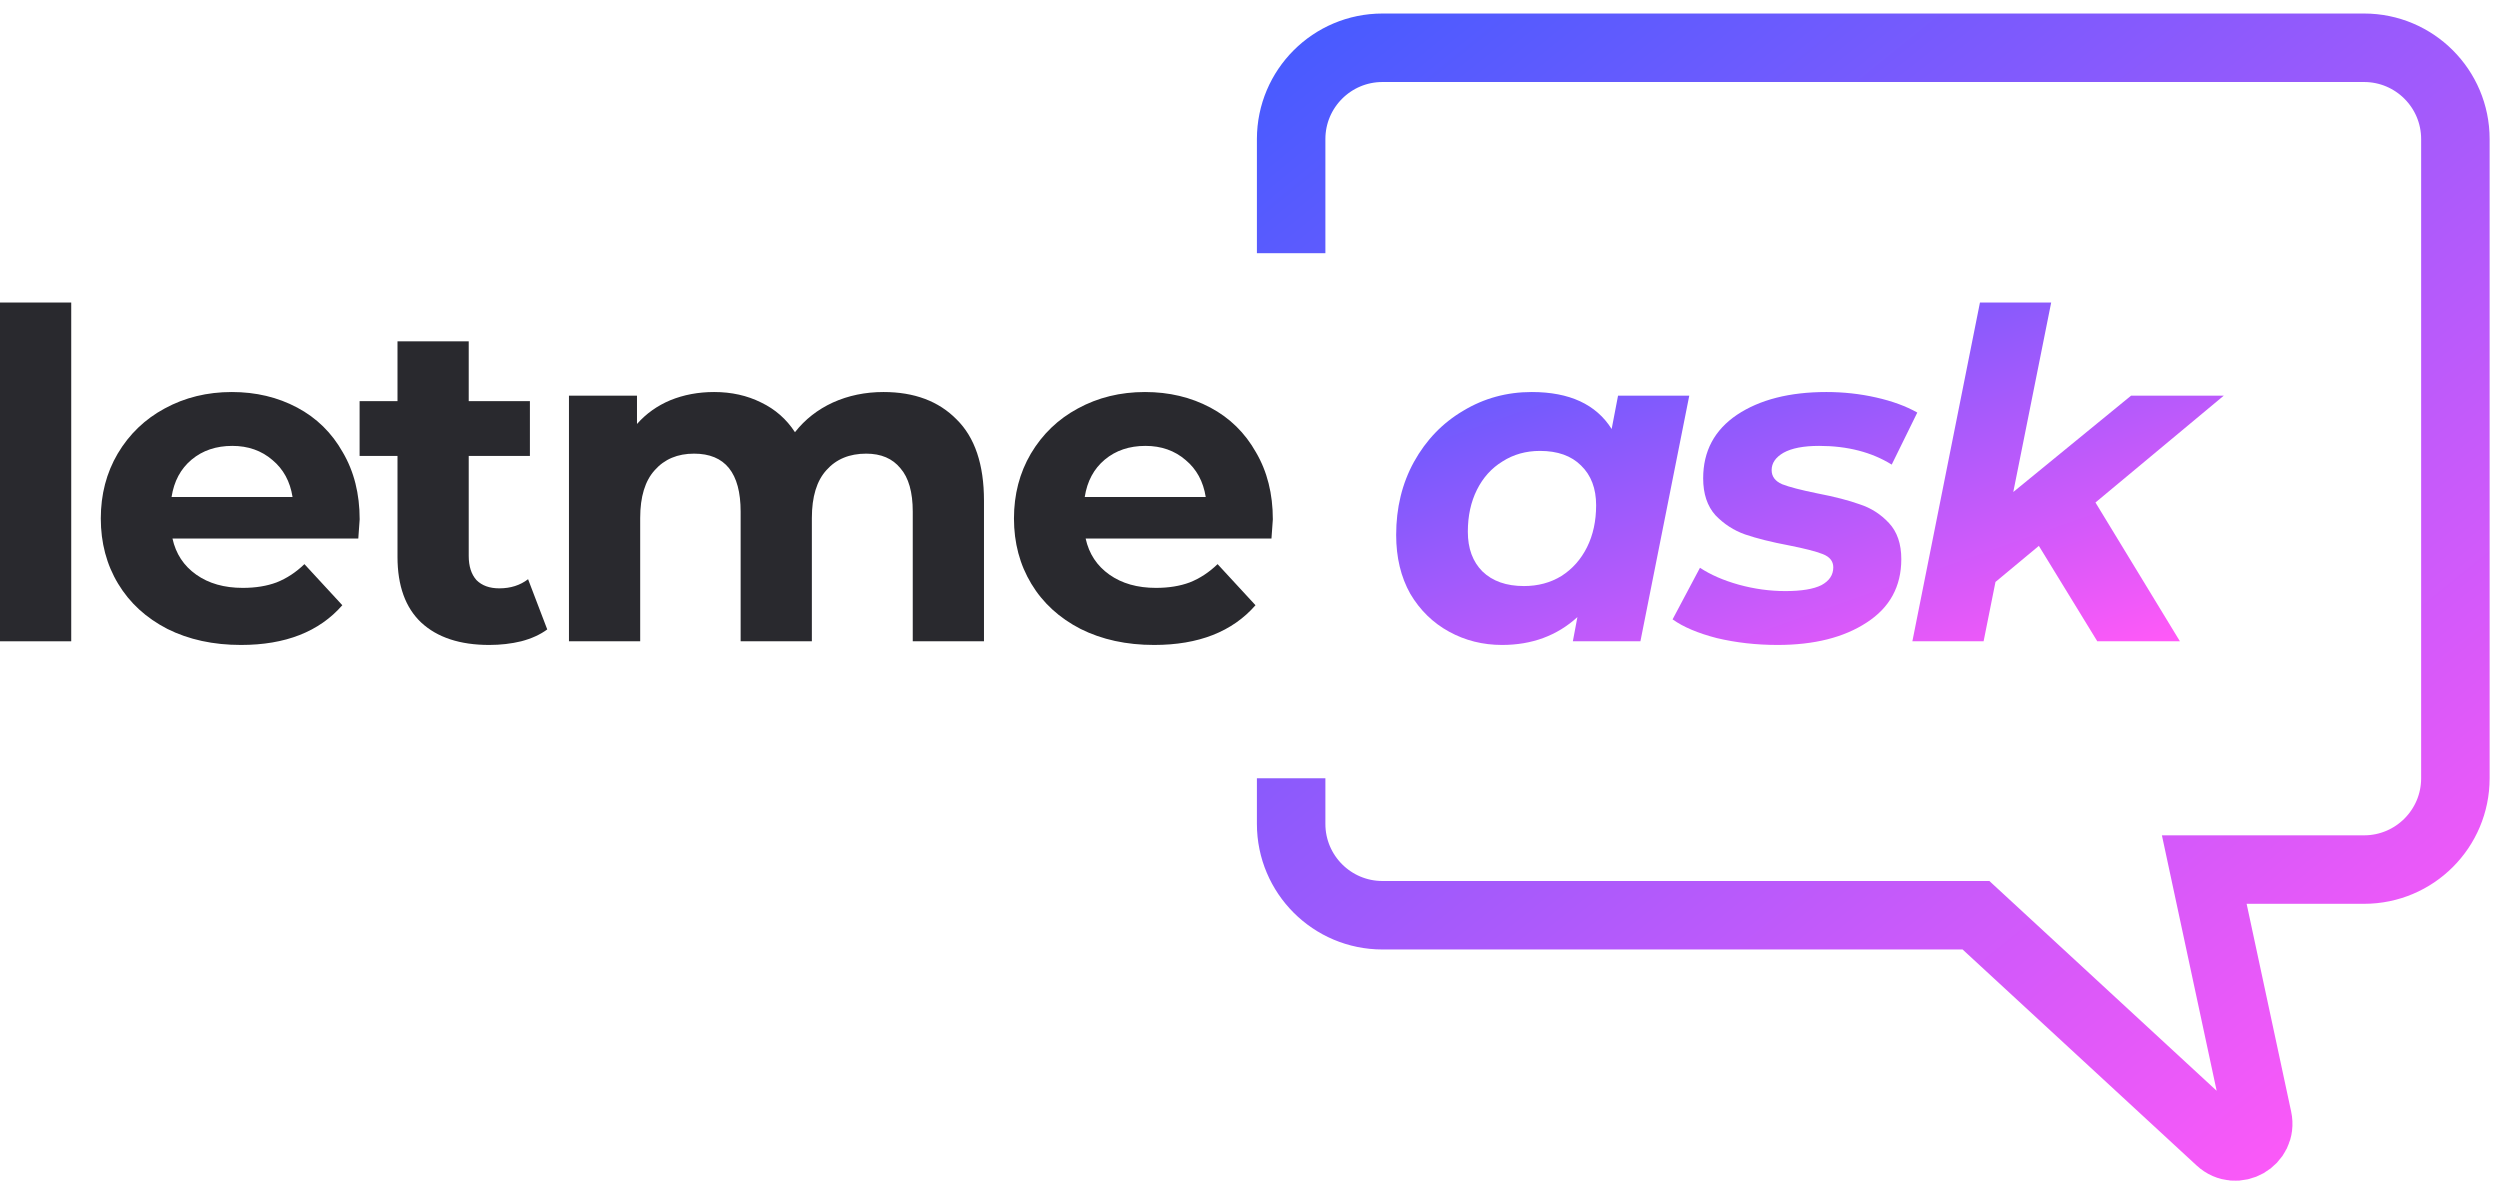
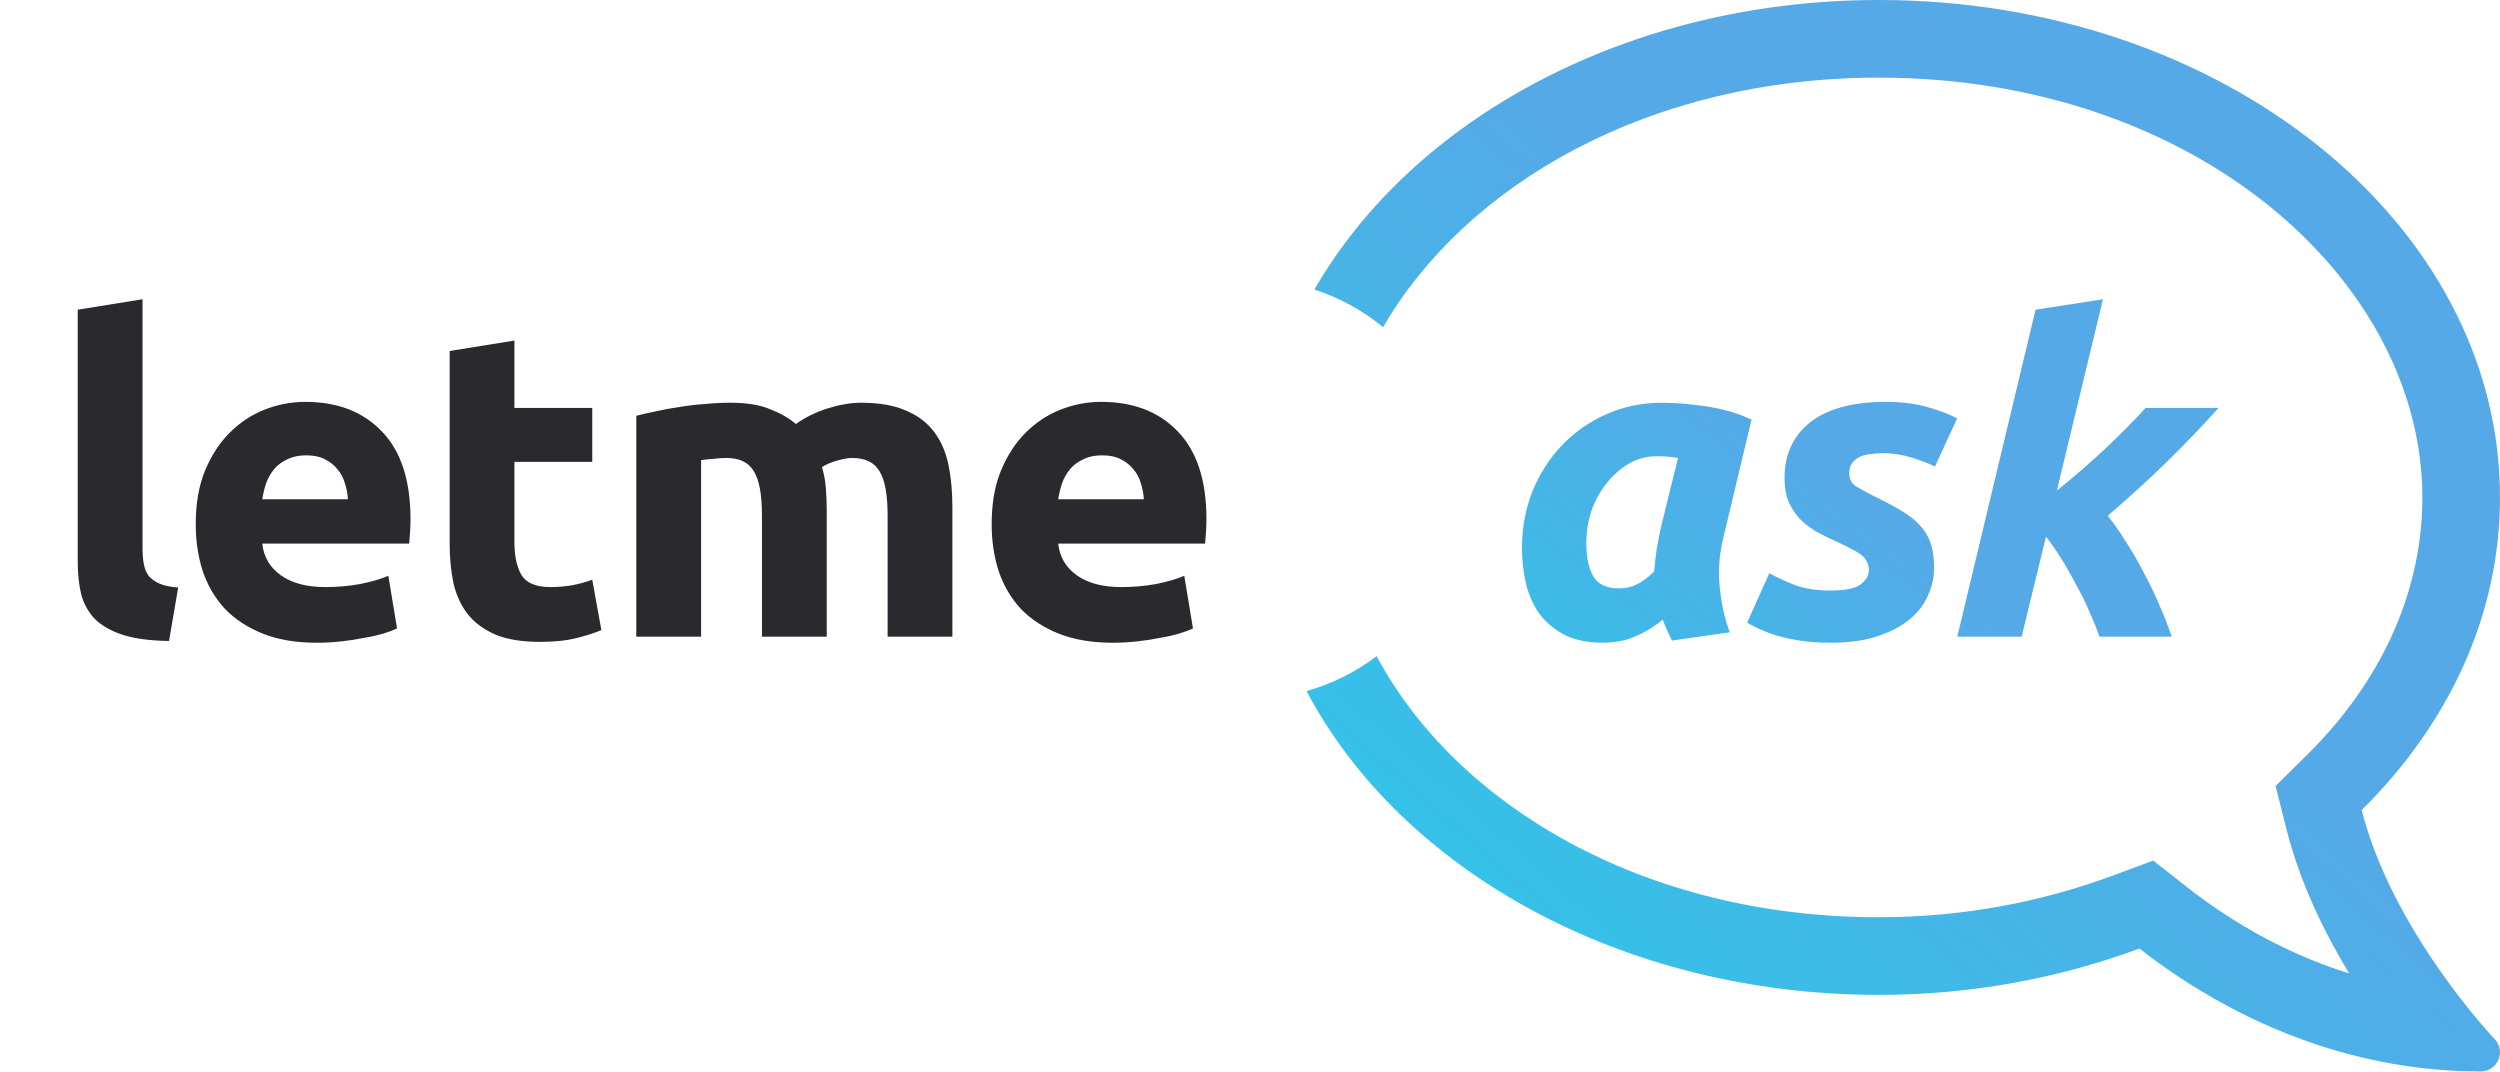
- <svg xmlns="http://www.w3.org/2000/svg" width="157" height="75" viewBox="0 0 157 75" fill="none">
-   <path d="M0 18.999H4.473V40.273H0V18.999Z" fill="#29292E" />
-   <path d="M22.587 32.618C22.587 32.675 22.558 33.077 22.501 33.822H10.832C11.042 34.778 11.539 35.533 12.323 36.087C13.106 36.642 14.081 36.919 15.247 36.919C16.05 36.919 16.757 36.804 17.369 36.575C18 36.326 18.583 35.944 19.118 35.428L21.498 38.008C20.045 39.671 17.923 40.503 15.133 40.503C13.393 40.503 11.854 40.168 10.516 39.499C9.178 38.811 8.146 37.865 7.42 36.661C6.693 35.457 6.33 34.09 6.33 32.561C6.33 31.051 6.684 29.694 7.391 28.489C8.117 27.266 9.102 26.32 10.344 25.651C11.606 24.963 13.011 24.619 14.559 24.619C16.069 24.619 17.436 24.944 18.659 25.593C19.883 26.243 20.838 27.18 21.526 28.403C22.234 29.608 22.587 31.012 22.587 32.618ZM14.588 28.002C13.575 28.002 12.724 28.289 12.036 28.862C11.348 29.436 10.927 30.219 10.774 31.213H18.372C18.22 30.238 17.799 29.464 17.111 28.891C16.423 28.298 15.582 28.002 14.588 28.002Z" fill="#29292E" />
-   <path d="M34.367 39.528C33.928 39.853 33.383 40.102 32.733 40.273C32.102 40.426 31.433 40.503 30.726 40.503C28.891 40.503 27.467 40.035 26.454 39.098C25.46 38.161 24.963 36.785 24.963 34.969V28.633H22.583V25.192H24.963V21.436H29.436V25.192H33.278V28.633H29.436V34.912C29.436 35.562 29.598 36.068 29.923 36.431C30.267 36.776 30.745 36.948 31.357 36.948C32.064 36.948 32.666 36.756 33.163 36.374L34.367 39.528Z" fill="#29292E" />
-   <path d="M55.486 24.619C57.417 24.619 58.946 25.192 60.074 26.339C61.221 27.467 61.794 29.168 61.794 31.443V40.273H57.321V32.131C57.321 30.907 57.063 29.999 56.547 29.407C56.05 28.795 55.333 28.489 54.397 28.489C53.345 28.489 52.514 28.833 51.902 29.522C51.291 30.191 50.985 31.194 50.985 32.532V40.273H46.512V32.131C46.512 29.703 45.537 28.489 43.587 28.489C42.555 28.489 41.733 28.833 41.122 29.522C40.51 30.191 40.204 31.194 40.204 32.532V40.273H35.731V24.848H40.003V26.626C40.577 25.976 41.275 25.479 42.096 25.135C42.938 24.791 43.855 24.619 44.849 24.619C45.938 24.619 46.923 24.838 47.802 25.278C48.681 25.699 49.389 26.32 49.924 27.142C50.555 26.339 51.348 25.718 52.304 25.278C53.279 24.838 54.339 24.619 55.486 24.619Z" fill="#29292E" />
-   <path d="M79.934 32.618C79.934 32.675 79.906 33.077 79.848 33.822H68.179C68.389 34.778 68.886 35.533 69.67 36.087C70.454 36.642 71.428 36.919 72.594 36.919C73.397 36.919 74.104 36.804 74.716 36.575C75.347 36.326 75.93 35.944 76.465 35.428L78.845 38.008C77.392 39.671 75.27 40.503 72.48 40.503C70.74 40.503 69.201 40.168 67.864 39.499C66.525 38.811 65.493 37.865 64.767 36.661C64.041 35.457 63.677 34.09 63.677 32.561C63.677 31.051 64.031 29.694 64.738 28.489C65.465 27.266 66.449 26.32 67.692 25.651C68.953 24.963 70.358 24.619 71.906 24.619C73.416 24.619 74.783 24.944 76.006 25.593C77.23 26.243 78.185 27.18 78.874 28.403C79.581 29.608 79.934 31.012 79.934 32.618ZM71.935 28.002C70.922 28.002 70.071 28.289 69.383 28.862C68.695 29.436 68.275 30.219 68.121 31.213H75.72C75.567 30.238 75.146 29.464 74.458 28.891C73.77 28.298 72.929 28.002 71.935 28.002Z" fill="#29292E" />
-   <path d="M106.086 24.848L103.018 40.273H98.775L99.061 38.754C97.781 39.92 96.204 40.503 94.331 40.503C93.126 40.503 92.018 40.226 91.005 39.671C89.992 39.117 89.179 38.324 88.567 37.292C87.975 36.24 87.679 35.007 87.679 33.593C87.679 31.892 88.051 30.363 88.797 29.006C89.561 27.629 90.594 26.559 91.894 25.794C93.193 25.011 94.627 24.619 96.194 24.619C98.564 24.619 100.237 25.393 101.212 26.941L101.613 24.848H106.086ZM95.707 36.804C96.586 36.804 97.37 36.594 98.058 36.173C98.746 35.734 99.281 35.132 99.664 34.367C100.046 33.602 100.237 32.723 100.237 31.729C100.237 30.678 99.922 29.846 99.291 29.235C98.679 28.623 97.819 28.317 96.71 28.317C95.831 28.317 95.047 28.537 94.359 28.977C93.671 29.397 93.136 29.99 92.754 30.754C92.371 31.519 92.18 32.398 92.18 33.392C92.18 34.444 92.486 35.275 93.098 35.887C93.728 36.498 94.598 36.804 95.707 36.804Z" fill="url(#paint0_linear)" />
-   <path d="M111.632 40.503C110.294 40.503 109.023 40.359 107.819 40.073C106.634 39.767 105.707 39.375 105.038 38.897L106.758 35.657C107.427 36.097 108.239 36.451 109.195 36.718C110.17 36.986 111.145 37.12 112.119 37.12C113.133 37.12 113.888 36.995 114.385 36.747C114.882 36.479 115.13 36.106 115.13 35.629C115.13 35.246 114.91 34.969 114.471 34.797C114.031 34.625 113.324 34.444 112.349 34.252C111.24 34.042 110.323 33.813 109.596 33.564C108.889 33.316 108.268 32.914 107.733 32.36C107.217 31.787 106.959 31.012 106.959 30.038C106.959 28.336 107.666 27.008 109.08 26.052C110.514 25.096 112.387 24.619 114.7 24.619C115.77 24.619 116.812 24.733 117.825 24.963C118.838 25.192 119.698 25.508 120.406 25.909L118.8 29.177C117.538 28.394 116.019 28.002 114.241 28.002C113.266 28.002 112.521 28.145 112.005 28.432C111.508 28.719 111.259 29.082 111.259 29.522C111.259 29.923 111.479 30.219 111.919 30.41C112.358 30.582 113.094 30.774 114.127 30.984C115.216 31.194 116.105 31.424 116.793 31.672C117.5 31.901 118.112 32.293 118.628 32.847C119.144 33.402 119.402 34.157 119.402 35.113C119.402 36.833 118.676 38.161 117.223 39.098C115.79 40.035 113.926 40.503 111.632 40.503Z" fill="url(#paint1_linear)" />
-   <path d="M131.595 31.557L136.899 40.273H131.71L128.04 34.281L125.316 36.546L124.57 40.273H120.097L124.341 18.999H128.814L126.434 30.898L133.831 24.848H139.652L131.595 31.557Z" fill="url(#paint2_linear)" />
-   <path d="M81.084 15.902V8.734C81.084 5.567 83.652 3 86.819 3H148.463C151.63 3 154.198 5.567 154.198 8.734V48.875C154.198 52.042 151.63 54.609 148.463 54.609H138.428L141.782 70.26C142.075 71.628 140.436 72.563 139.408 71.614L124.092 57.477H86.819C83.652 57.477 81.084 54.909 81.084 51.742V48.875" stroke="url(#paint3_linear)" stroke-width="4.301" />
+ <svg xmlns="http://www.w3.org/2000/svg" width="161" height="69" viewBox="0 0 161 69" fill="none">
+   <path fill-rule="evenodd" clip-rule="evenodd" d="M147.245 53.386L146.548 50.617L148.579 48.61C153.343 43.9 156 38.139 156 32.036C156 18.08 141.426 5 121 5C106.14 5 94.378 11.922 89.07 21.069C87.776 20.004 86.28 19.175 84.648 18.649C90.977 7.64 104.873 0 121 0C143.094 0 161 14.339 161 32.036C161 39.675 157.656 46.667 152.094 52.166C153.269 56.839 156.104 61.204 158.191 63.956C158.267 64.056 158.342 64.154 158.416 64.25C158.926 64.911 159.383 65.468 159.75 65.9C160.295 66.54 160.639 66.903 160.656 66.921C161 67.275 161.094 67.799 160.891 68.261C160.687 68.723 160.25 69 159.75 69C159.372 69 158.997 68.993 158.626 68.981L158.537 68.978C157.721 68.947 156.923 68.887 156.142 68.801C155.962 68.781 155.782 68.76 155.603 68.737C147.317 67.681 141.093 63.685 137.781 61.084C132.672 62.978 127 64.071 121 64.071C104.428 64.071 90.212 56.004 84.141 44.503C85.796 44.041 87.323 43.271 88.656 42.259C93.746 51.771 105.74 59.071 121 59.071C126.391 59.071 131.475 58.089 136.043 56.395L138.668 55.422L140.87 57.151C143.08 58.887 146.66 61.243 151.288 62.691C149.7 60.069 148.118 56.857 147.245 53.386Z" fill="url(#paint0_linear)" />
+   <path d="M10.886 41.28C9.672 41.261 8.683 41.131 7.918 40.888C7.171 40.645 6.574 40.309 6.126 39.88C5.696 39.432 5.398 38.9 5.23 38.284C5.08 37.649 5.006 36.94 5.006 36.156V19.944L9.178 19.272V35.316C9.178 35.689 9.206 36.025 9.262 36.324C9.318 36.623 9.42 36.875 9.57 37.08C9.738 37.285 9.971 37.453 10.27 37.584C10.568 37.715 10.97 37.799 11.474 37.836L10.886 41.28ZM12.605 33.748C12.605 32.441 12.801 31.303 13.193 30.332C13.604 29.343 14.136 28.521 14.789 27.868C15.443 27.215 16.189 26.72 17.029 26.384C17.888 26.048 18.765 25.88 19.661 25.88C21.752 25.88 23.404 26.524 24.617 27.812C25.831 29.081 26.437 30.957 26.437 33.44C26.437 33.683 26.428 33.953 26.409 34.252C26.39 34.532 26.372 34.784 26.353 35.008H16.889C16.983 35.867 17.384 36.548 18.093 37.052C18.802 37.556 19.755 37.808 20.949 37.808C21.715 37.808 22.461 37.743 23.189 37.612C23.936 37.463 24.543 37.285 25.009 37.08L25.569 40.468C25.345 40.58 25.047 40.692 24.673 40.804C24.3 40.916 23.88 41.009 23.413 41.084C22.965 41.177 22.48 41.252 21.957 41.308C21.434 41.364 20.912 41.392 20.389 41.392C19.064 41.392 17.907 41.196 16.917 40.804C15.947 40.412 15.134 39.88 14.481 39.208C13.847 38.517 13.37 37.705 13.053 36.772C12.755 35.839 12.605 34.831 12.605 33.748ZM22.405 32.152C22.387 31.797 22.321 31.452 22.209 31.116C22.116 30.78 21.957 30.481 21.733 30.22C21.528 29.959 21.257 29.744 20.921 29.576C20.604 29.408 20.203 29.324 19.717 29.324C19.25 29.324 18.849 29.408 18.513 29.576C18.177 29.725 17.897 29.931 17.673 30.192C17.449 30.453 17.272 30.761 17.141 31.116C17.029 31.452 16.945 31.797 16.889 32.152H22.405ZM28.957 22.604L33.129 21.932V26.272H38.141V29.744H33.129V34.924C33.129 35.801 33.278 36.501 33.577 37.024C33.894 37.547 34.519 37.808 35.453 37.808C35.901 37.808 36.358 37.771 36.825 37.696C37.31 37.603 37.749 37.481 38.141 37.332L38.729 40.58C38.225 40.785 37.665 40.963 37.049 41.112C36.433 41.261 35.677 41.336 34.781 41.336C33.642 41.336 32.699 41.187 31.953 40.888C31.206 40.571 30.609 40.141 30.161 39.6C29.713 39.04 29.395 38.368 29.209 37.584C29.041 36.8 28.957 35.932 28.957 34.98V22.604ZM49.07 33.188C49.07 31.844 48.893 30.892 48.538 30.332C48.202 29.772 47.614 29.492 46.774 29.492C46.513 29.492 46.242 29.511 45.962 29.548C45.682 29.567 45.411 29.595 45.15 29.632V41H40.978V26.776C41.333 26.683 41.743 26.589 42.21 26.496C42.696 26.384 43.2 26.291 43.722 26.216C44.264 26.123 44.814 26.057 45.374 26.02C45.934 25.964 46.485 25.936 47.026 25.936C48.09 25.936 48.949 26.076 49.602 26.356C50.274 26.617 50.825 26.935 51.254 27.308C51.852 26.879 52.533 26.543 53.298 26.3C54.082 26.057 54.801 25.936 55.454 25.936C56.63 25.936 57.592 26.104 58.338 26.44C59.103 26.757 59.71 27.215 60.158 27.812C60.606 28.409 60.914 29.119 61.082 29.94C61.25 30.761 61.334 31.676 61.334 32.684V41H57.162V33.188C57.162 31.844 56.985 30.892 56.63 30.332C56.294 29.772 55.706 29.492 54.866 29.492C54.642 29.492 54.325 29.548 53.914 29.66C53.522 29.772 53.196 29.912 52.934 30.08C53.065 30.509 53.149 30.967 53.186 31.452C53.224 31.919 53.242 32.423 53.242 32.964V41H49.07V33.188ZM63.863 33.748C63.863 32.441 64.059 31.303 64.451 30.332C64.861 29.343 65.393 28.521 66.047 27.868C66.7 27.215 67.447 26.72 68.287 26.384C69.145 26.048 70.023 25.88 70.919 25.88C73.009 25.88 74.661 26.524 75.875 27.812C77.088 29.081 77.695 30.957 77.695 33.44C77.695 33.683 77.685 33.953 77.667 34.252C77.648 34.532 77.629 34.784 77.611 35.008H68.147C68.24 35.867 68.641 36.548 69.351 37.052C70.06 37.556 71.012 37.808 72.207 37.808C72.972 37.808 73.719 37.743 74.447 37.612C75.193 37.463 75.8 37.285 76.267 37.08L76.827 40.468C76.603 40.58 76.304 40.692 75.931 40.804C75.557 40.916 75.137 41.009 74.671 41.084C74.223 41.177 73.737 41.252 73.215 41.308C72.692 41.364 72.169 41.392 71.647 41.392C70.321 41.392 69.164 41.196 68.175 40.804C67.204 40.412 66.392 39.88 65.739 39.208C65.104 38.517 64.628 37.705 64.311 36.772C64.012 35.839 63.863 34.831 63.863 33.748ZM73.663 32.152C73.644 31.797 73.579 31.452 73.467 31.116C73.373 30.78 73.215 30.481 72.991 30.22C72.785 29.959 72.515 29.744 72.179 29.576C71.861 29.408 71.46 29.324 70.975 29.324C70.508 29.324 70.107 29.408 69.771 29.576C69.435 29.725 69.155 29.931 68.931 30.192C68.707 30.453 68.529 30.761 68.399 31.116C68.287 31.452 68.203 31.797 68.147 32.152H73.663Z" fill="#29292E" />
+   <path d="M110.978 34.644C110.717 35.708 110.642 36.781 110.754 37.864C110.866 38.928 111.081 39.88 111.398 40.72L107.674 41.252C107.562 41.028 107.46 40.813 107.366 40.608C107.273 40.403 107.18 40.169 107.086 39.908C106.564 40.337 105.985 40.692 105.35 40.972C104.716 41.252 104.006 41.392 103.222 41.392C102.289 41.392 101.486 41.233 100.814 40.916C100.161 40.58 99.62 40.141 99.19 39.6C98.78 39.04 98.481 38.396 98.294 37.668C98.108 36.921 98.014 36.128 98.014 35.288C98.014 34 98.238 32.787 98.686 31.648C99.153 30.509 99.788 29.52 100.59 28.68C101.412 27.821 102.373 27.149 103.474 26.664C104.576 26.179 105.77 25.936 107.058 25.936C107.226 25.936 107.516 25.945 107.926 25.964C108.356 25.983 108.841 26.029 109.382 26.104C109.924 26.16 110.493 26.263 111.09 26.412C111.688 26.561 112.257 26.767 112.798 27.028L110.978 34.644ZM108.066 29.492C107.824 29.455 107.6 29.427 107.394 29.408C107.208 29.389 106.974 29.38 106.694 29.38C106.06 29.38 105.462 29.539 104.902 29.856C104.361 30.173 103.885 30.593 103.474 31.116C103.064 31.62 102.737 32.208 102.494 32.88C102.27 33.552 102.158 34.252 102.158 34.98C102.158 35.876 102.308 36.585 102.606 37.108C102.905 37.631 103.456 37.892 104.258 37.892C104.688 37.892 105.07 37.808 105.406 37.64C105.761 37.472 106.134 37.192 106.526 36.8C106.564 36.333 106.62 35.848 106.694 35.344C106.788 34.821 106.881 34.345 106.974 33.916L108.066 29.492ZM117.863 38.032C118.815 38.032 119.469 37.901 119.823 37.64C120.178 37.36 120.355 37.061 120.355 36.744C120.355 36.539 120.318 36.361 120.243 36.212C120.187 36.063 120.085 35.923 119.935 35.792C119.786 35.661 119.581 35.531 119.319 35.4C119.058 35.251 118.722 35.083 118.311 34.896C117.845 34.691 117.406 34.476 116.995 34.252C116.585 34.009 116.221 33.729 115.903 33.412C115.605 33.076 115.362 32.703 115.175 32.292C115.007 31.863 114.923 31.359 114.923 30.78C114.923 29.268 115.474 28.073 116.575 27.196C117.695 26.319 119.319 25.88 121.447 25.88C122.455 25.88 123.351 25.992 124.135 26.216C124.919 26.44 125.554 26.683 126.039 26.944L124.611 30.052C124.219 29.847 123.715 29.651 123.099 29.464C122.483 29.277 121.877 29.184 121.279 29.184C121.018 29.184 120.757 29.203 120.495 29.24C120.253 29.259 120.019 29.315 119.795 29.408C119.59 29.501 119.422 29.632 119.291 29.8C119.161 29.968 119.095 30.192 119.095 30.472C119.095 30.845 119.235 31.125 119.515 31.312C119.814 31.499 120.225 31.723 120.747 31.984C121.475 32.339 122.082 32.665 122.567 32.964C123.053 33.263 123.435 33.58 123.715 33.916C124.014 34.252 124.229 34.635 124.359 35.064C124.49 35.493 124.555 35.997 124.555 36.576C124.555 37.173 124.425 37.761 124.163 38.34C123.921 38.919 123.529 39.432 122.987 39.88C122.446 40.328 121.755 40.692 120.915 40.972C120.075 41.252 119.067 41.392 117.891 41.392C117.163 41.392 116.501 41.345 115.903 41.252C115.325 41.159 114.811 41.047 114.363 40.916C113.915 40.767 113.533 40.617 113.215 40.468C112.917 40.319 112.683 40.197 112.515 40.104L113.943 36.912C114.261 37.099 114.755 37.332 115.427 37.612C116.099 37.892 116.911 38.032 117.863 38.032ZM132.462 31.592C133.582 30.696 134.637 29.781 135.626 28.848C136.616 27.915 137.465 27.056 138.174 26.272H142.878C141.833 27.429 140.741 28.568 139.602 29.688C138.482 30.789 137.194 31.965 135.738 33.216C136.13 33.701 136.522 34.261 136.914 34.896C137.325 35.531 137.708 36.193 138.062 36.884C138.436 37.575 138.772 38.275 139.07 38.984C139.388 39.693 139.649 40.365 139.854 41H135.206C135.038 40.515 134.824 39.983 134.562 39.404C134.32 38.825 134.04 38.256 133.722 37.696C133.424 37.117 133.106 36.557 132.77 36.016C132.434 35.475 132.098 34.989 131.762 34.56L130.194 41H126.05L131.09 19.944L135.43 19.272L132.462 31.592Z" fill="url(#paint1_linear)" />
  <defs>
-     <linearGradient id="paint0_linear" x1="87.679" y1="18.999" x2="99.758" y2="53.111" gradientUnits="userSpaceOnUse">
-       <stop stop-color="#485BFF" />
-       <stop offset="1" stop-color="#FF59F8" />
+     <linearGradient id="paint0_linear" x1="85.037" y1="82.5" x2="128.739" y2="32.869" gradientUnits="userSpaceOnUse">
+       <stop stop-color="#20D1E8" />
+       <stop offset="1" stop-color="#55A9E7" />
    </linearGradient>
-     <linearGradient id="paint1_linear" x1="87.679" y1="18.999" x2="99.758" y2="53.111" gradientUnits="userSpaceOnUse">
-       <stop stop-color="#485BFF" />
-       <stop offset="1" stop-color="#FF59F8" />
-     </linearGradient>
-     <linearGradient id="paint2_linear" x1="87.679" y1="18.999" x2="99.758" y2="53.111" gradientUnits="userSpaceOnUse">
-       <stop stop-color="#485BFF" />
-       <stop offset="1" stop-color="#FF59F8" />
-     </linearGradient>
-     <linearGradient id="paint3_linear" x1="81.084" y1="3" x2="141.295" y2="77.547" gradientUnits="userSpaceOnUse">
-       <stop stop-color="#485BFF" />
-       <stop offset="1" stop-color="#FF59F8" />
+     <linearGradient id="paint1_linear" x1="92.594" y1="61.63" x2="116.5" y2="29.758" gradientUnits="userSpaceOnUse">
+       <stop stop-color="#20D1E8" />
+       <stop offset="1" stop-color="#55A9E7" />
    </linearGradient>
  </defs>
</svg>
